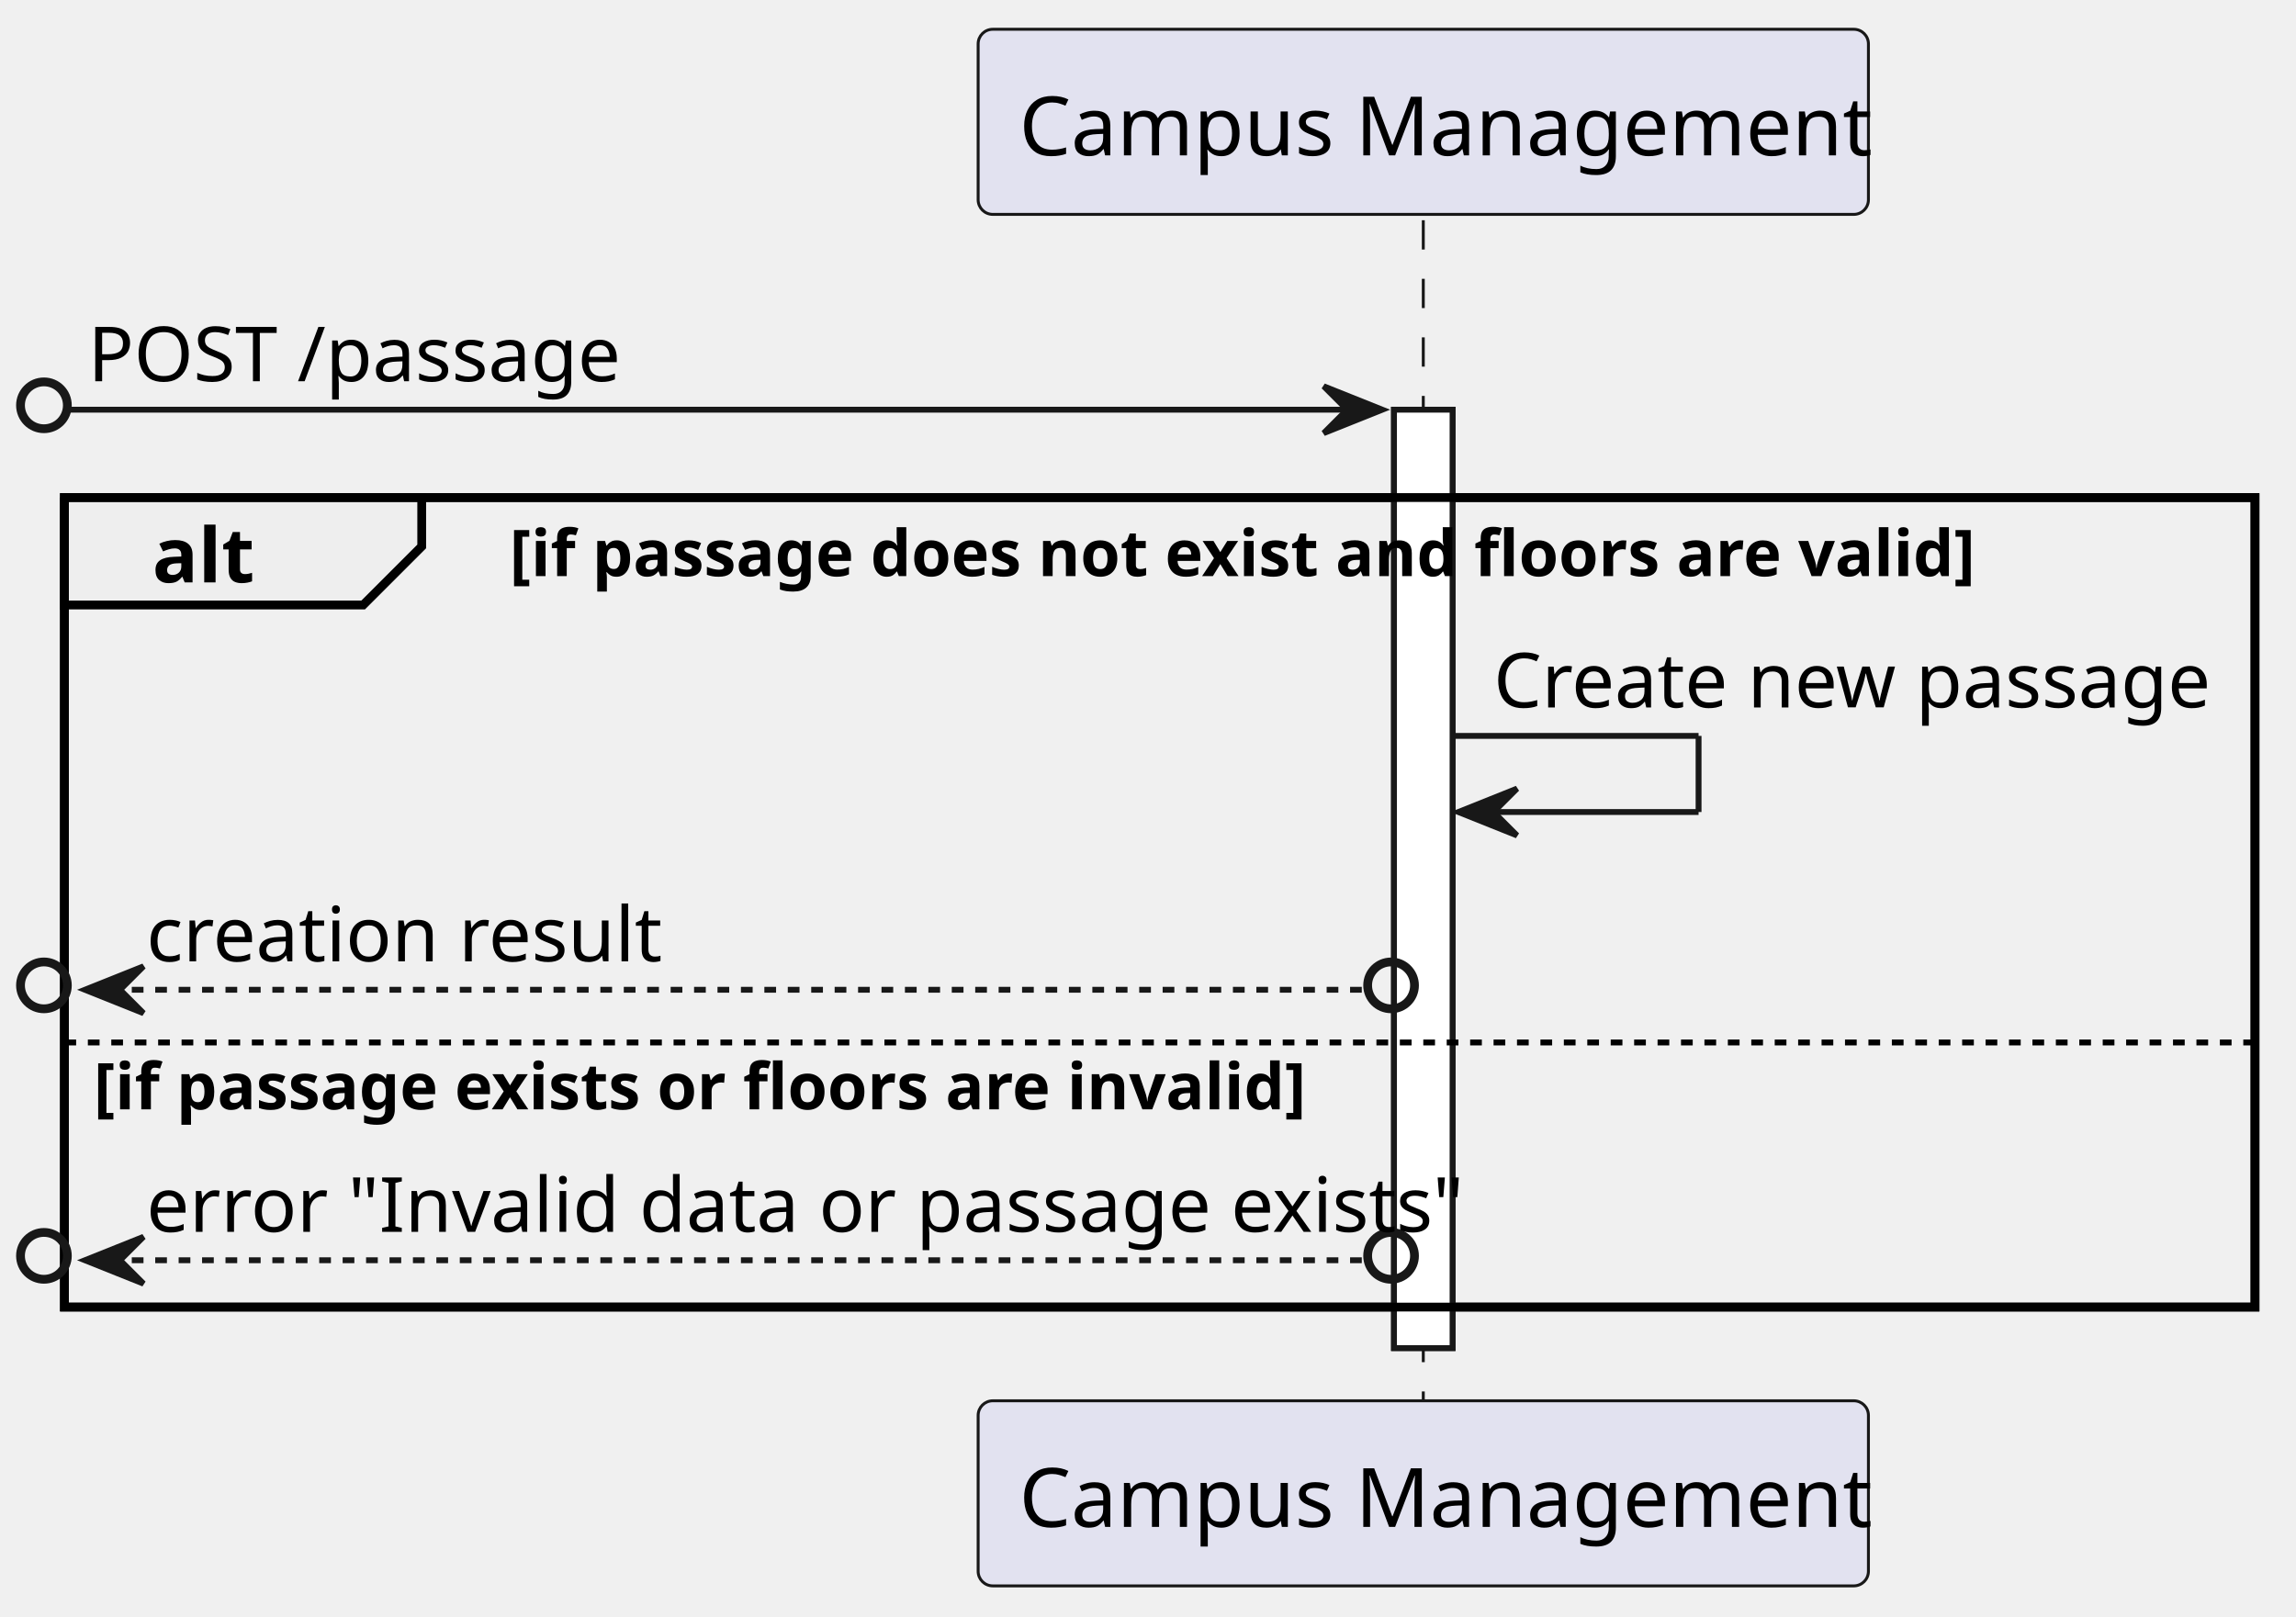
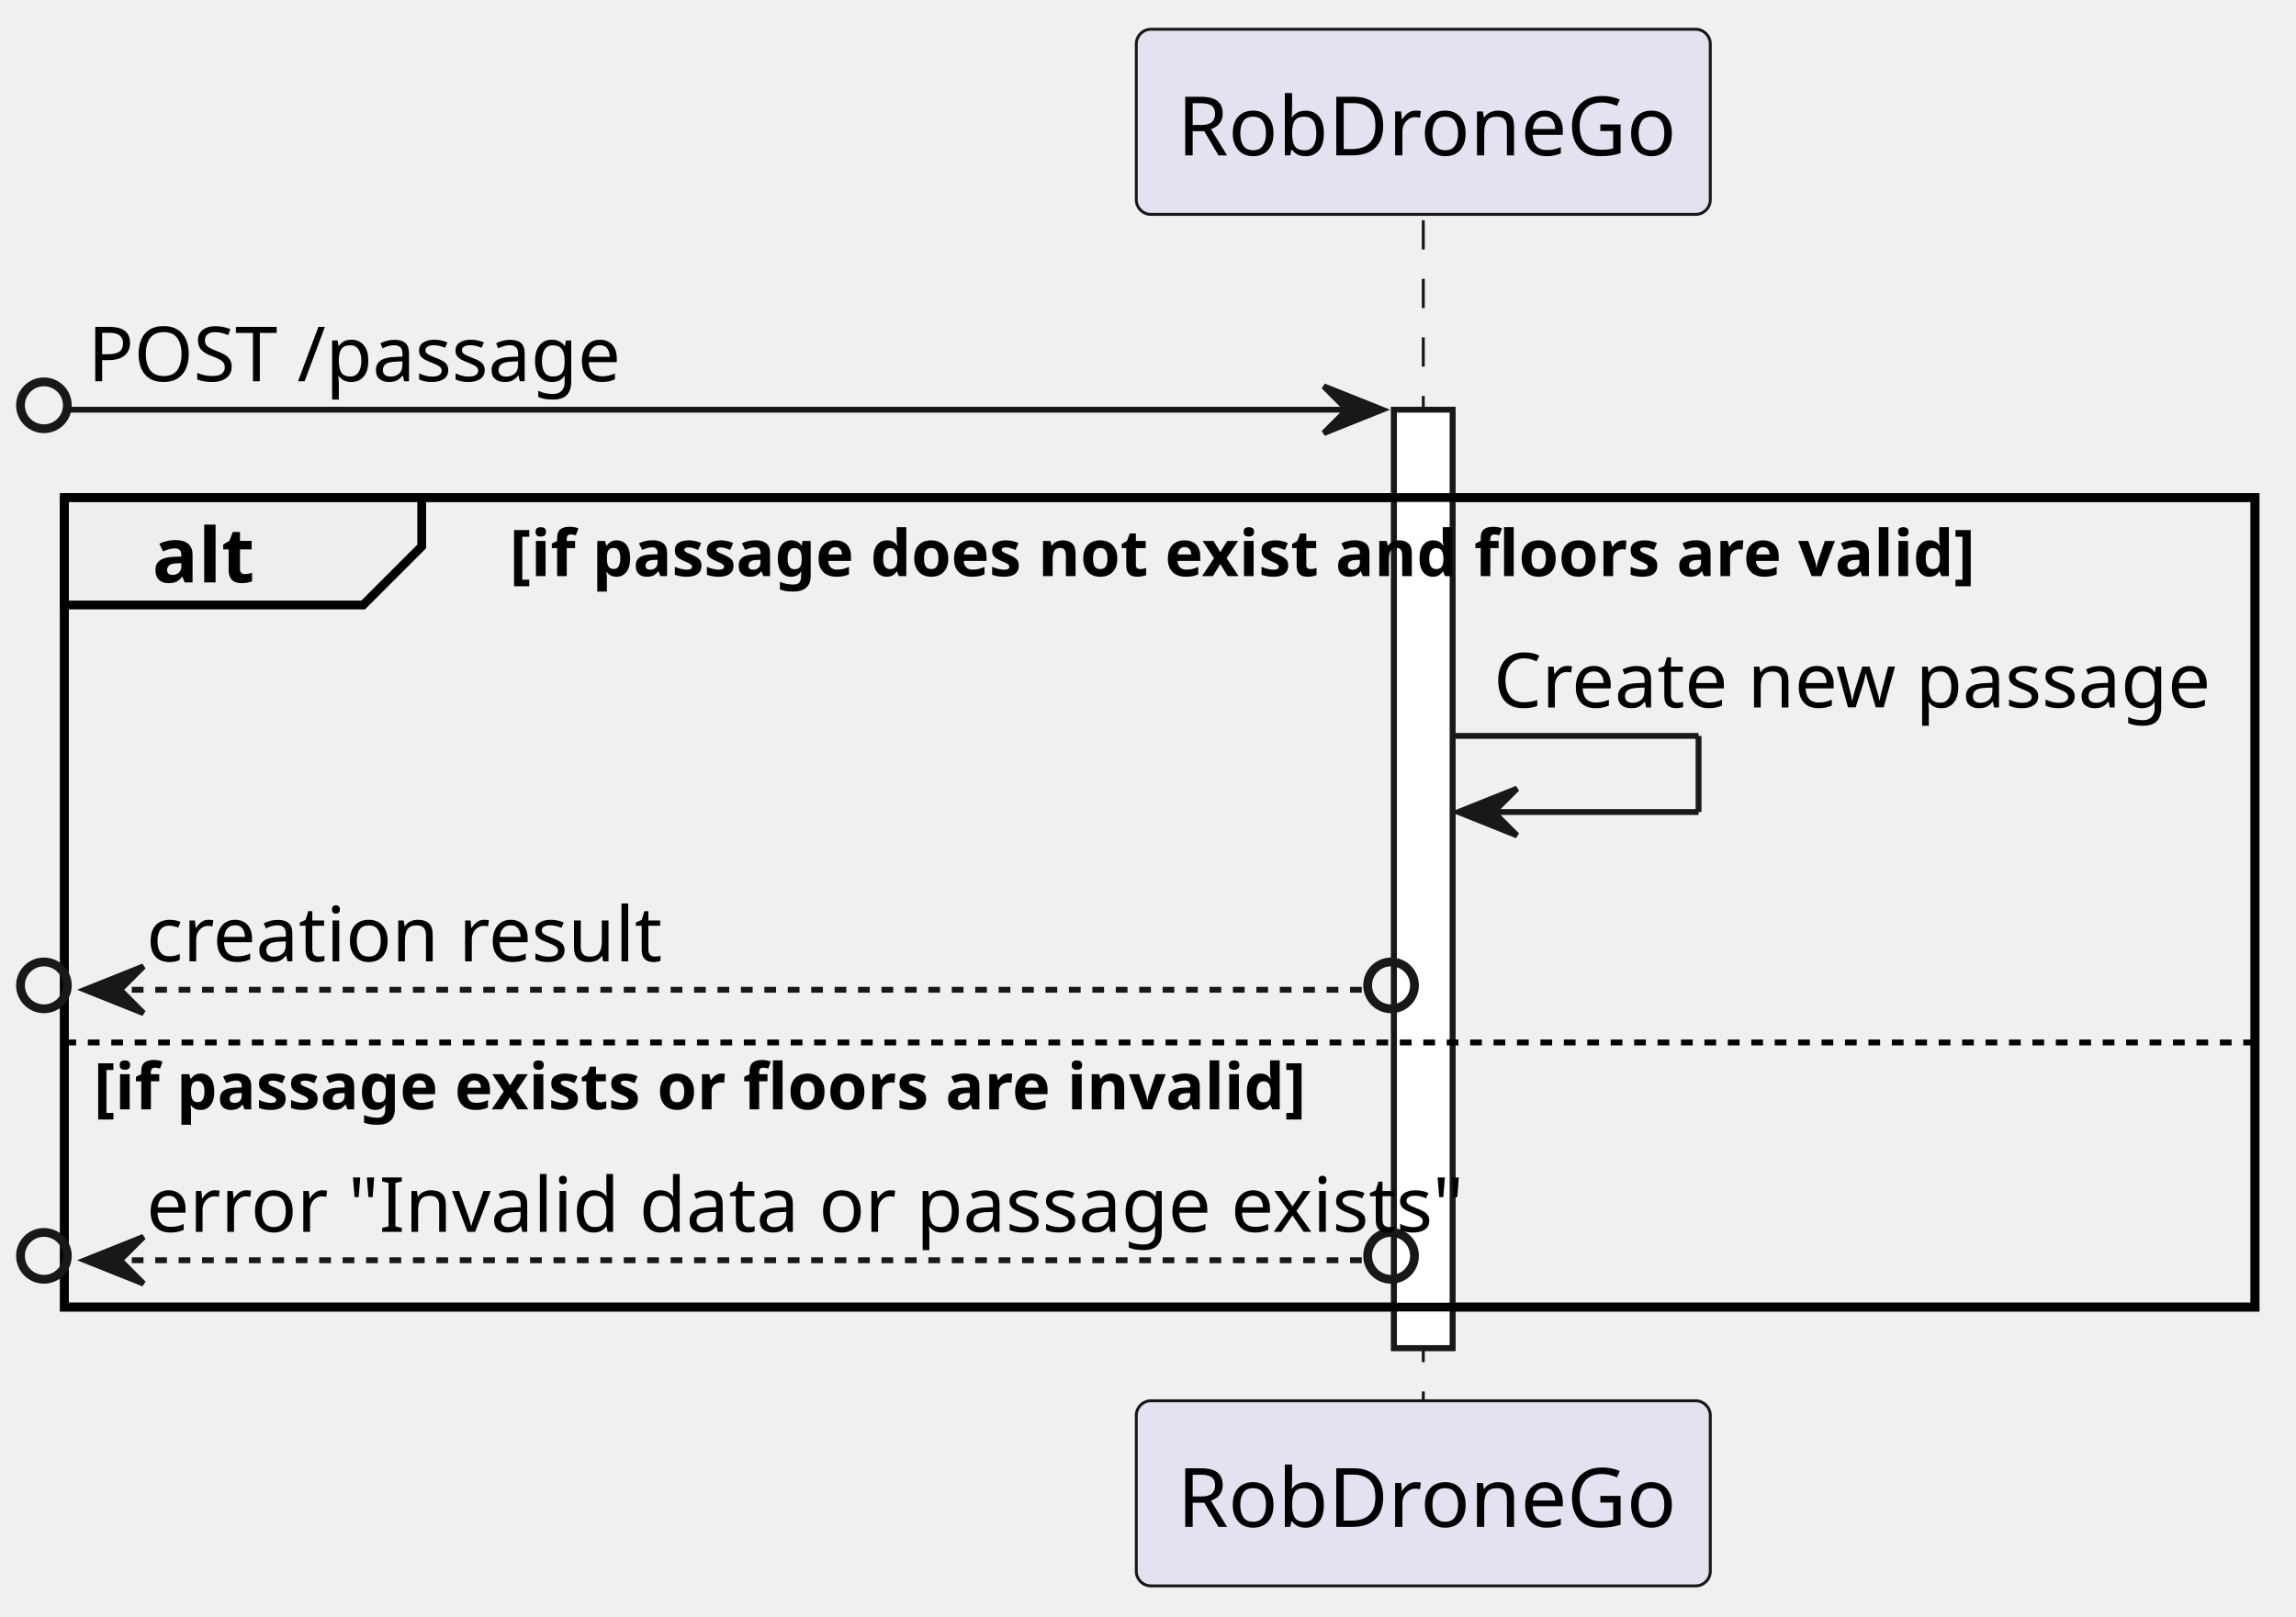
<svg xmlns="http://www.w3.org/2000/svg" contentStyleType="text/css" height="276px" preserveAspectRatio="none" style="width:392px;height:276px;background:#FFFFFF;" version="1.1" viewBox="0 0 392 276" width="392px" zoomAndPan="magnify">
  <defs />
  <g>
    <rect fill="#FFFFFF" height="160.242" style="stroke:#181818;stroke-width:1.0;" width="10" x="238" y="69.961" />
    <rect fill="none" height="138.242" style="stroke:#000000;stroke-width:1.5;" width="374" x="11" y="84.961" />
    <line style="stroke:#181818;stroke-width:0.5;stroke-dasharray:5.0,5.0;" x1="243" x2="243" y1="37.609" y2="240.203" />
-     <rect fill="#E2E2F0" height="31.609" rx="2.5" ry="2.5" style="stroke:#181818;stroke-width:0.5;" width="152" x="167" y="5" />
-     <text fill="#000000" font-family="sans-serif" font-size="14" lengthAdjust="spacing" textLength="138" x="174" y="26.533">Campus Management</text>
-     <rect fill="#E2E2F0" height="31.609" rx="2.5" ry="2.5" style="stroke:#181818;stroke-width:0.5;" width="152" x="167" y="239.203" />
-     <text fill="#000000" font-family="sans-serif" font-size="14" lengthAdjust="spacing" textLength="138" x="174" y="260.736">Campus Management</text>
+     <rect fill="#E2E2F0" height="31.609" rx="2.5" ry="2.5" style="stroke:#181818;stroke-width:0.5;" width="98" x="194" y="5" />
+     <text fill="#000000" font-family="sans-serif" font-size="14" lengthAdjust="spacing" textLength="84" x="201" y="26.533">RobDroneGo</text>
+     <rect fill="#E2E2F0" height="31.609" rx="2.5" ry="2.5" style="stroke:#181818;stroke-width:0.5;" width="98" x="194" y="239.203" />
+     <text fill="#000000" font-family="sans-serif" font-size="14" lengthAdjust="spacing" textLength="84" x="201" y="260.736">RobDroneGo</text>
    <rect fill="#FFFFFF" height="160.242" style="stroke:#181818;stroke-width:1.0;" width="10" x="238" y="69.961" />
    <ellipse cx="7.5" cy="69.211" fill="none" rx="4" ry="4" style="stroke:#181818;stroke-width:1.5;" />
    <polygon fill="#181818" points="226,65.961,236,69.961,226,73.961,230,69.961" style="stroke:#181818;stroke-width:1.0;" />
    <line style="stroke:#181818;stroke-width:1.0;" x1="12" x2="232" y1="69.961" y2="69.961" />
    <text fill="#000000" font-family="sans-serif" font-size="13" lengthAdjust="spacing" textLength="92" x="15" y="65.105">POST /passage</text>
    <path d="M11,84.961 L72,84.961 L72,93.312 L62,103.312 L11,103.312 L11,84.961 " fill="#EEEEEE" style="stroke:#000000;stroke-width:1.5;" />
    <rect fill="none" height="138.242" style="stroke:#000000;stroke-width:1.5;" width="374" x="11" y="84.961" />
    <text fill="#000000" font-family="sans-serif" font-size="13" font-weight="bold" lengthAdjust="spacing" textLength="16" x="26" y="99.456">alt</text>
    <text fill="#000000" font-family="sans-serif" font-size="11" font-weight="bold" lengthAdjust="spacing" textLength="255" x="87" y="98.38">[if passage does not exist and floors are valid]</text>
    <line style="stroke:#181818;stroke-width:1.0;" x1="248" x2="290" y1="125.664" y2="125.664" />
    <line style="stroke:#181818;stroke-width:1.0;" x1="290" x2="290" y1="125.664" y2="138.664" />
    <line style="stroke:#181818;stroke-width:1.0;" x1="249" x2="290" y1="138.664" y2="138.664" />
    <polygon fill="#181818" points="259,134.664,249,138.664,259,142.664,255,138.664" style="stroke:#181818;stroke-width:1.0;" />
    <text fill="#000000" font-family="sans-serif" font-size="13" lengthAdjust="spacing" textLength="118" x="255" y="120.808">Create new passage</text>
    <ellipse cx="7.5" cy="168.266" fill="none" rx="4" ry="4" style="stroke:#181818;stroke-width:1.5;" />
    <polygon fill="#181818" points="24.5,165.016,14.5,169.016,24.5,173.016,20.5,169.016" style="stroke:#181818;stroke-width:1.0;" />
    <ellipse cx="237.5" cy="168.266" fill="none" rx="4" ry="4" style="stroke:#181818;stroke-width:1.5;" />
    <line style="stroke:#181818;stroke-width:1.0;stroke-dasharray:2.0,2.0;" x1="22.5" x2="233" y1="169.016" y2="169.016" />
    <text fill="#000000" font-family="sans-serif" font-size="13" lengthAdjust="spacing" textLength="82" x="25" y="164.159">creation result</text>
    <line style="stroke:#000000;stroke-width:1.0;stroke-dasharray:2.0,2.0;" x1="11" x2="385" y1="178.016" y2="178.016" />
    <text fill="#000000" font-family="sans-serif" font-size="11" font-weight="bold" lengthAdjust="spacing" textLength="212" x="16" y="189.435">[if passage exists or floors are invalid]</text>
    <ellipse cx="7.5" cy="214.453" fill="none" rx="4" ry="4" style="stroke:#181818;stroke-width:1.5;" />
    <polygon fill="#181818" points="24.5,211.203,14.5,215.203,24.5,219.203,20.5,215.203" style="stroke:#181818;stroke-width:1.0;" />
    <ellipse cx="237.5" cy="214.453" fill="none" rx="4" ry="4" style="stroke:#181818;stroke-width:1.5;" />
    <line style="stroke:#181818;stroke-width:1.0;stroke-dasharray:2.0,2.0;" x1="22.5" x2="233" y1="215.203" y2="215.203" />
    <text fill="#000000" font-family="sans-serif" font-size="13" lengthAdjust="spacing" textLength="211" x="25" y="210.347">error "Invalid data or passage exists"</text>
  </g>
</svg>
